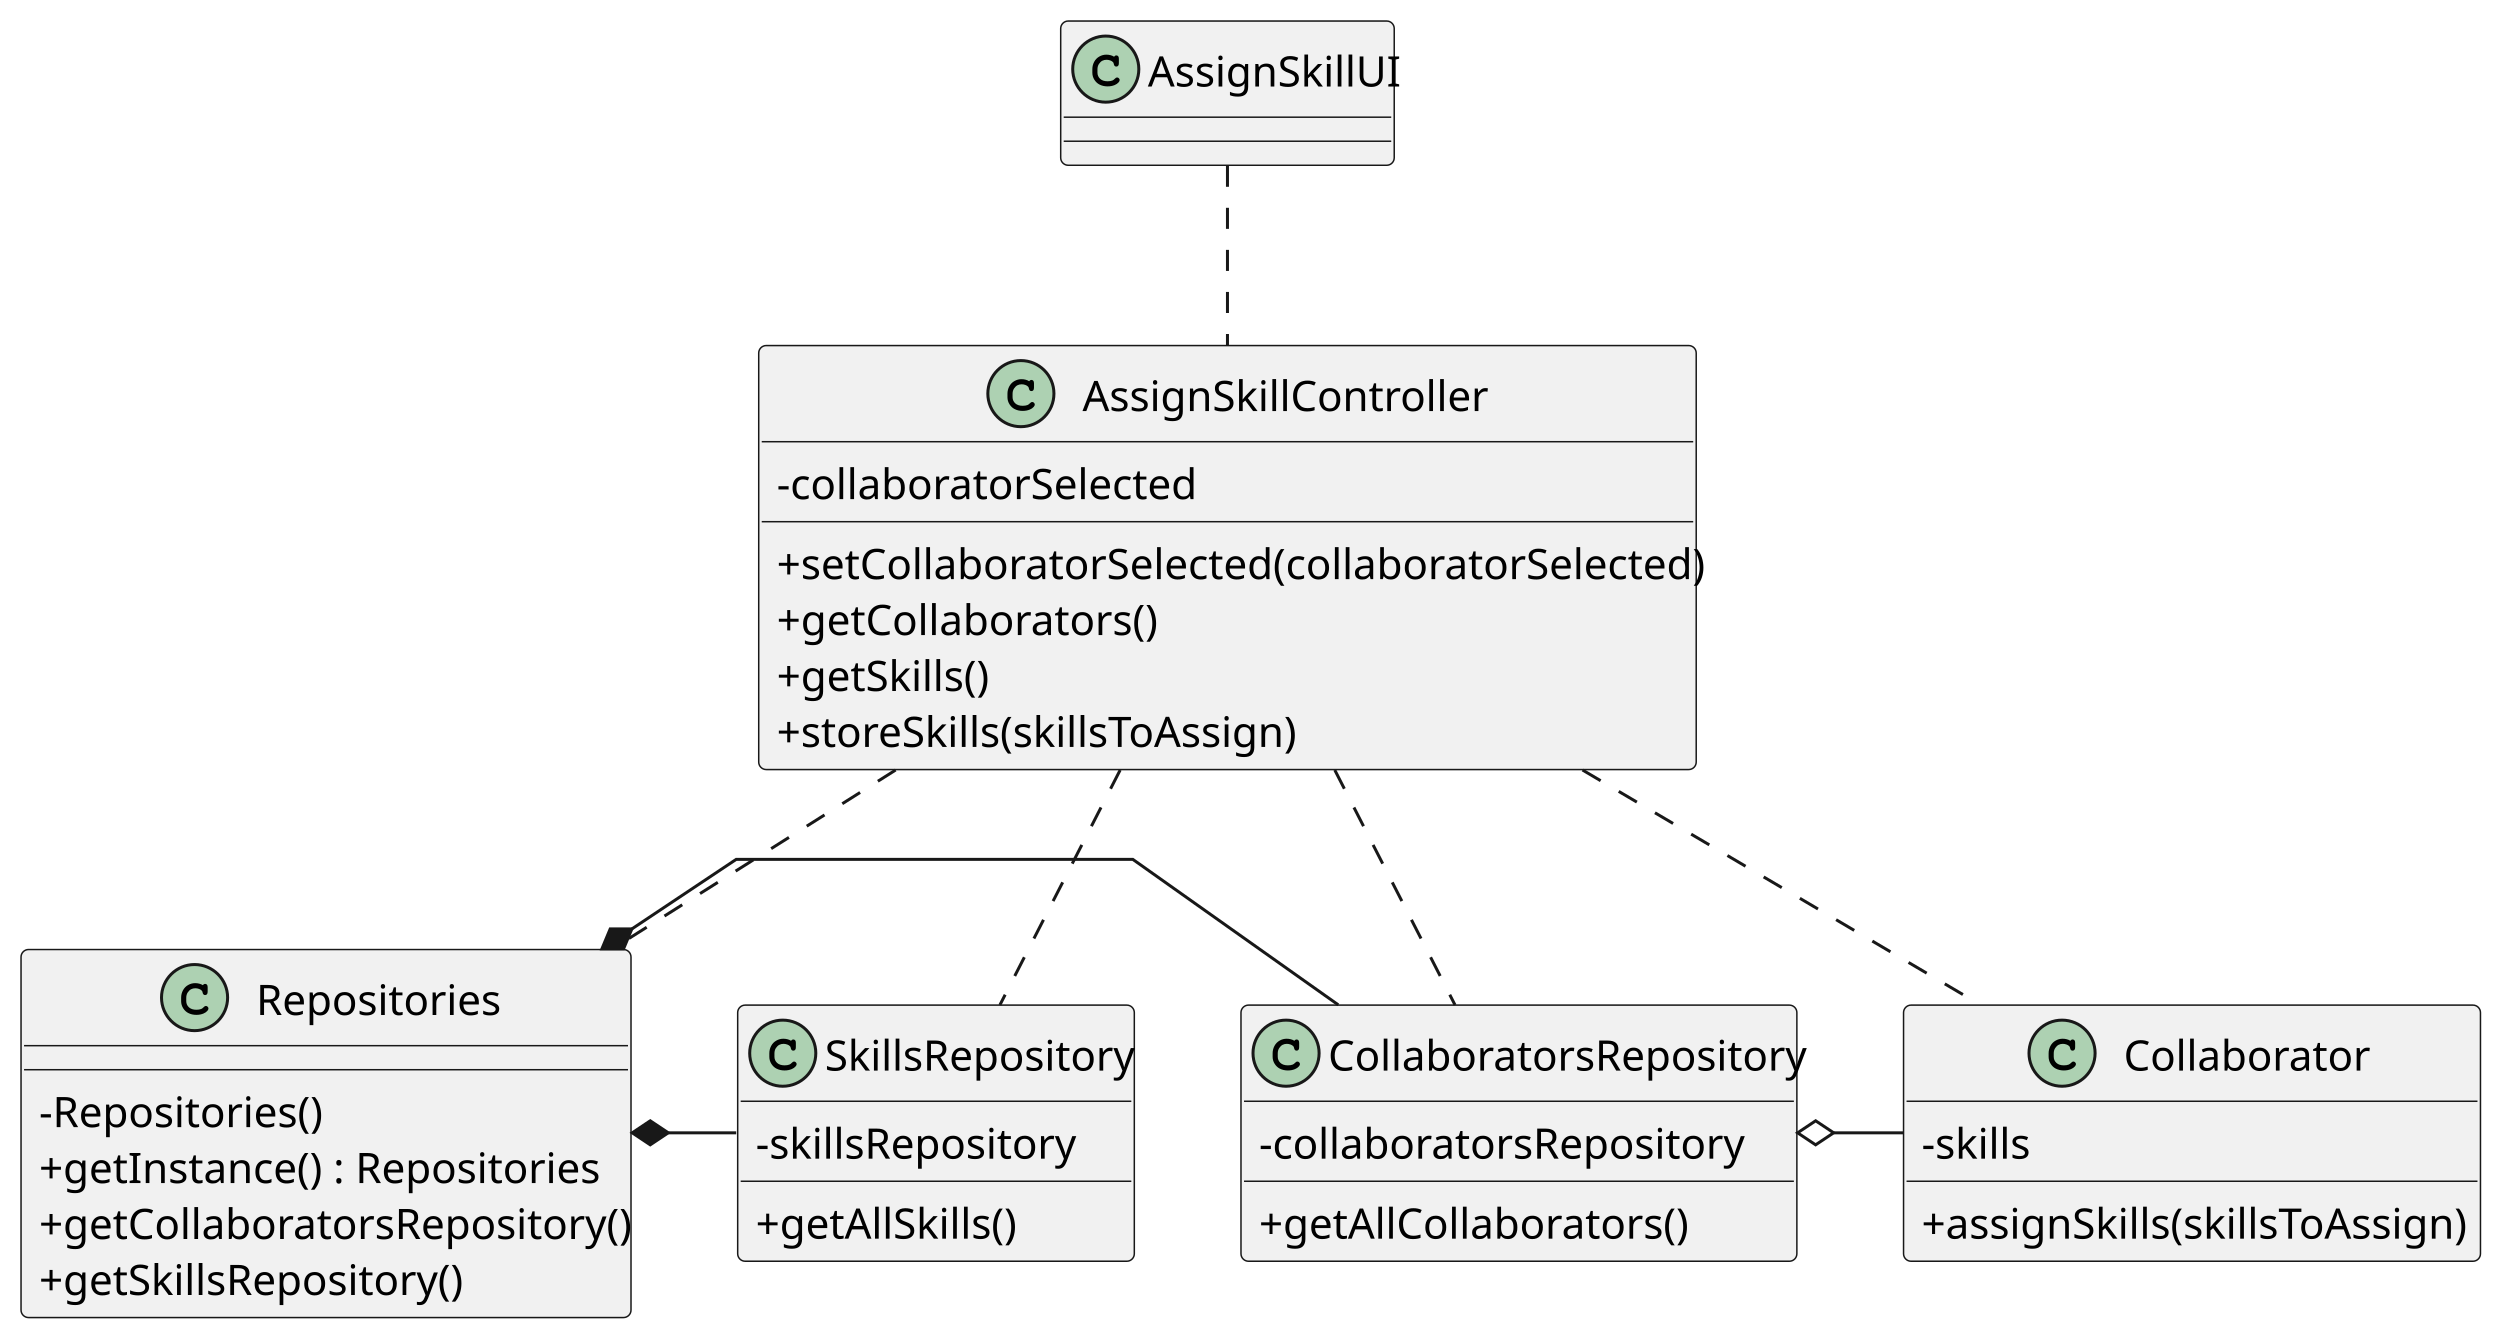
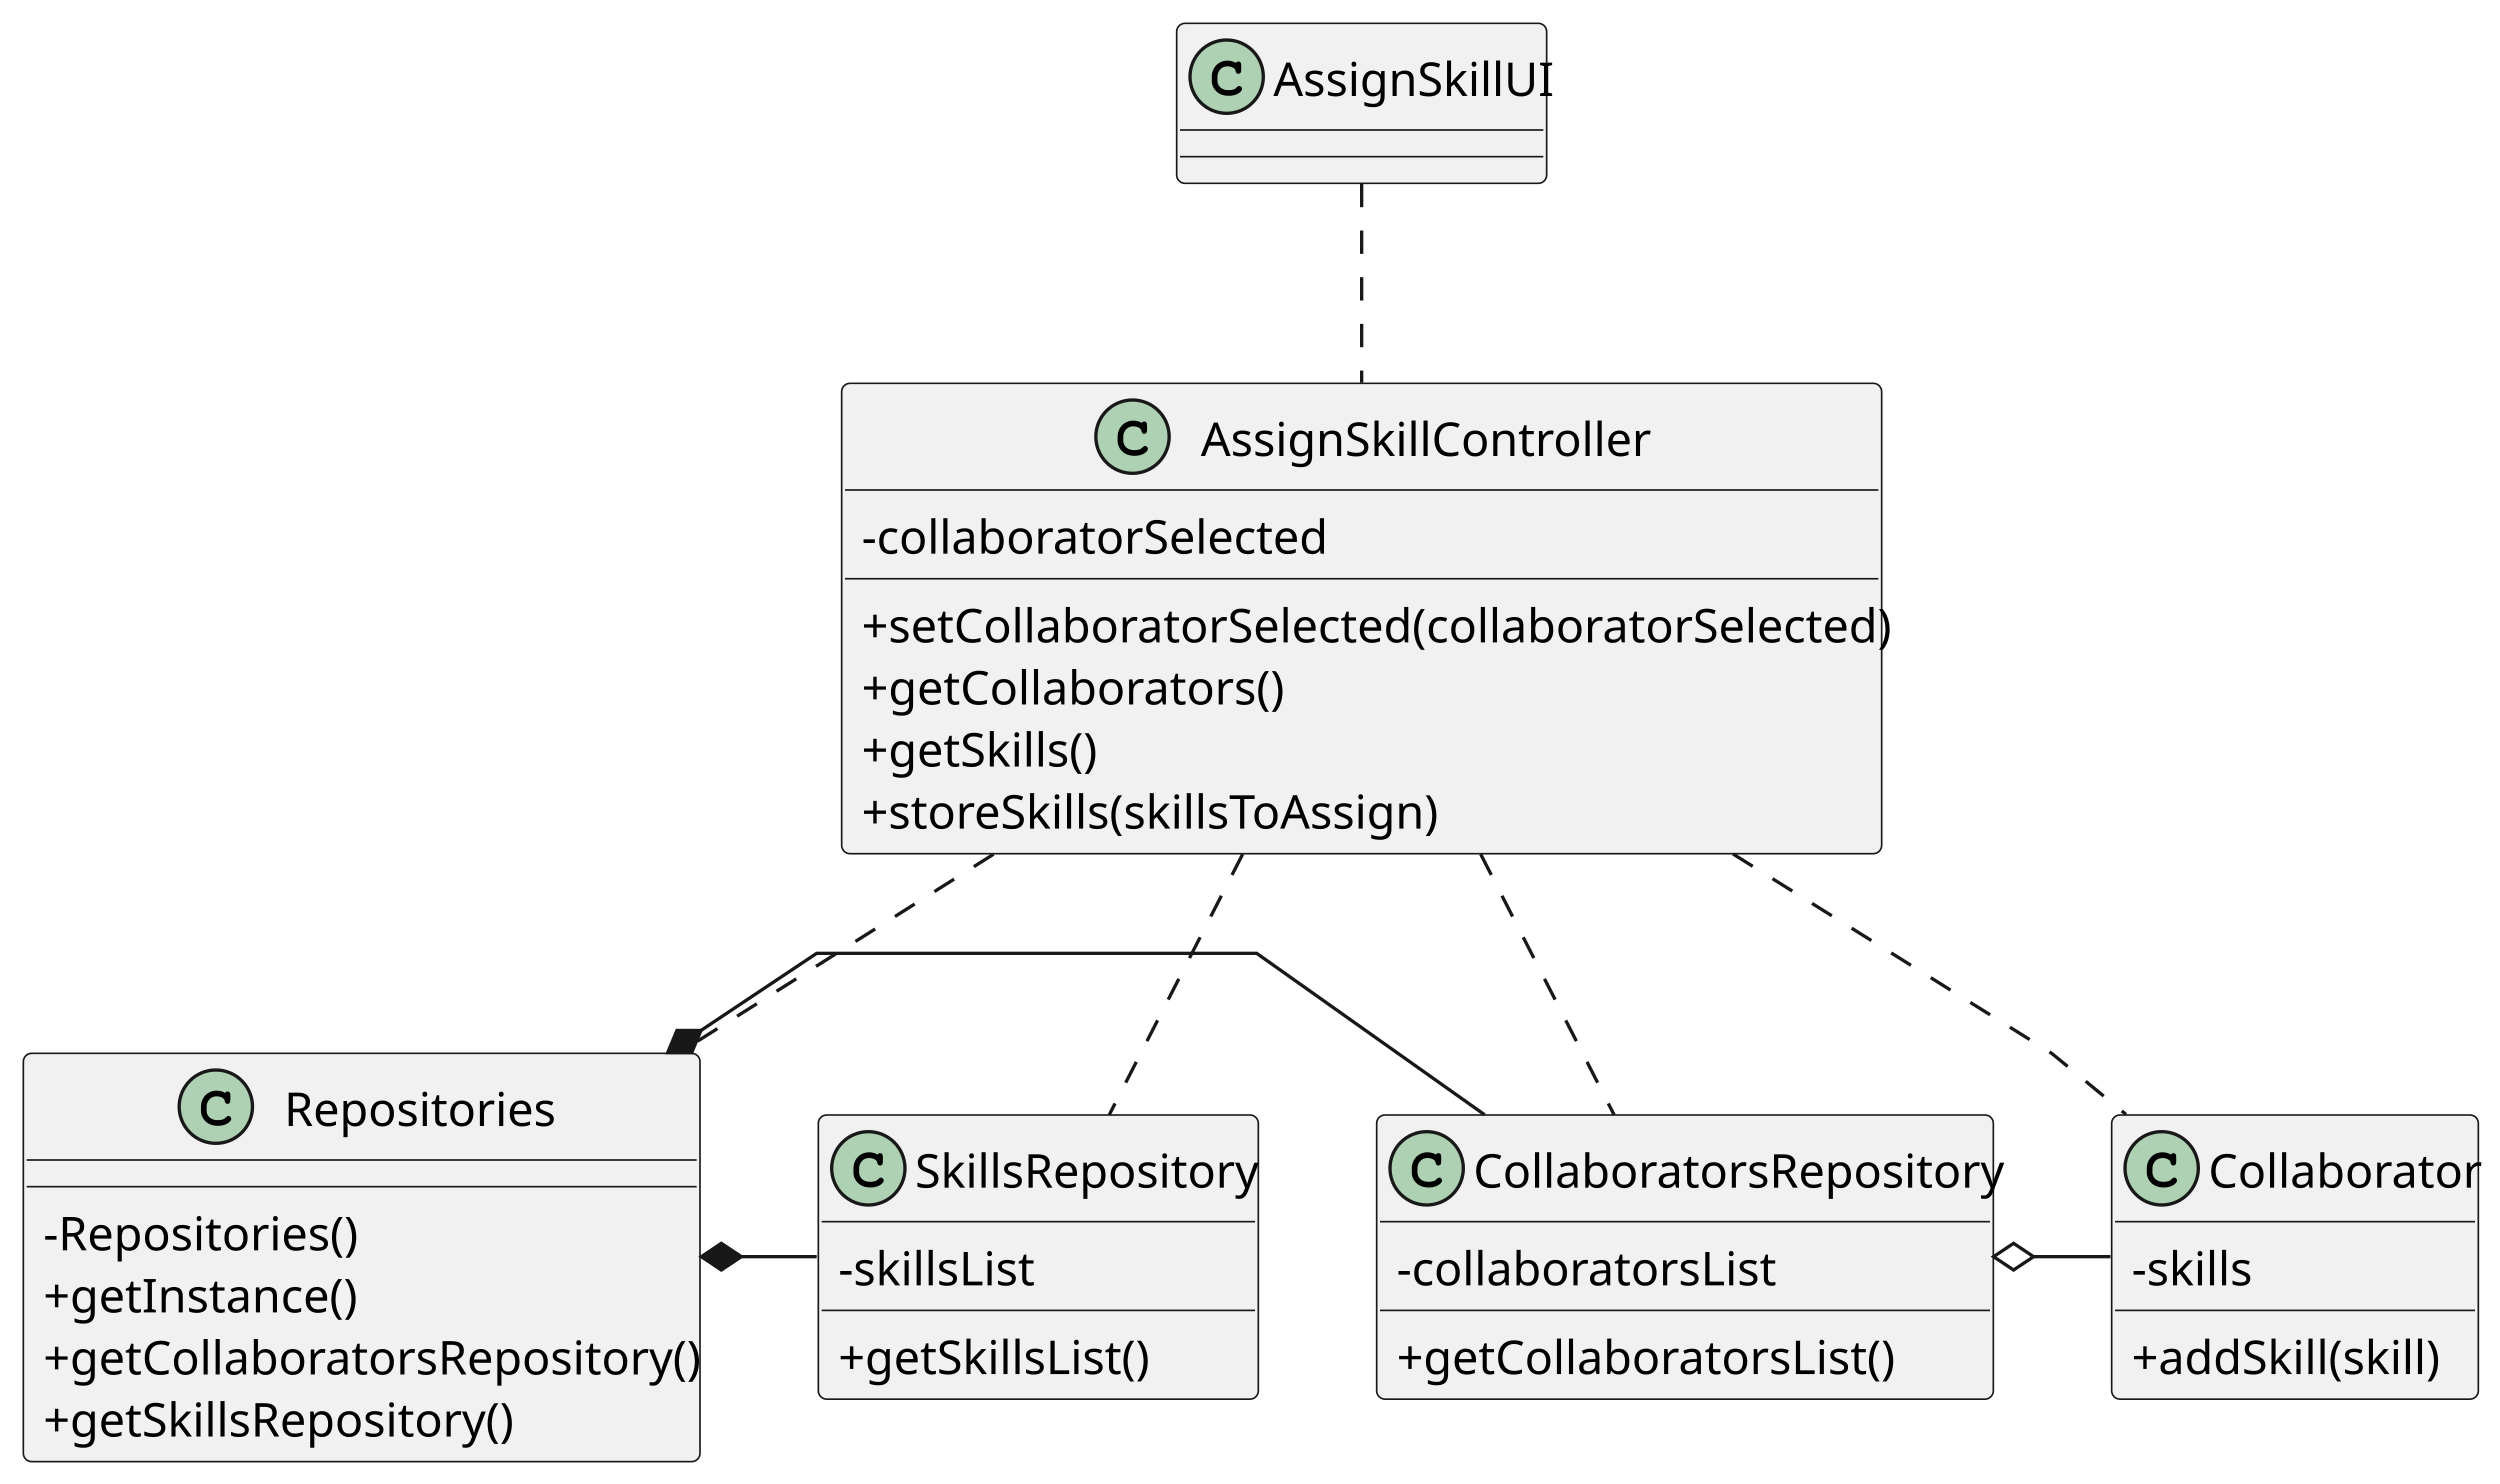
- <svg xmlns="http://www.w3.org/2000/svg" contentStyleType="text/css" height="445px" preserveAspectRatio="none" style="width:832px;height:445px;background:#FFFFFF;" version="1.1" viewBox="0 0 832 445" width="832px" zoomAndPan="magnify">
+ <svg xmlns="http://www.w3.org/2000/svg" contentStyleType="text/css" height="445px" preserveAspectRatio="none" style="width:750px;height:445px;background:#FFFFFF;" version="1.1" viewBox="0 0 750 445" width="750px" zoomAndPan="magnify">
  <defs />
  <g>
    <g id="elem_Collaborator">
-       <rect codeLine="11" fill="#F1F1F1" height="85.242" id="Collaborator" rx="2.5" ry="2.5" style="stroke:#181818;stroke-width:0.5;" width="192" x="633.5" y="334.5" />
-       <ellipse cx="686.25" cy="350.5" fill="#ADD1B2" rx="11" ry="11" style="stroke:#181818;stroke-width:1.0;" />
-       <path d="M689.016,346.375 Q689.172,346.156 689.359,346.047 Q689.547,345.938 689.766,345.938 Q690.141,345.938 690.375,346.203 Q690.609,346.453 690.609,347.062 L690.609,348.516 Q690.609,349.125 690.375,349.391 Q690.141,349.656 689.766,349.656 Q689.422,349.656 689.219,349.453 Q689.016,349.266 688.906,348.75 Q688.859,348.391 688.672,348.203 Q688.344,347.828 687.734,347.609 Q687.125,347.391 686.5,347.391 Q685.734,347.391 685.094,347.719 Q684.469,348.047 683.969,348.797 Q683.484,349.547 683.484,350.578 L683.484,351.672 Q683.484,352.906 684.375,353.734 Q685.266,354.547 686.859,354.547 Q687.797,354.547 688.453,354.297 Q688.844,354.141 689.266,353.703 Q689.531,353.438 689.672,353.359 Q689.828,353.281 690.031,353.281 Q690.359,353.281 690.609,353.547 Q690.875,353.797 690.875,354.141 Q690.875,354.484 690.531,354.891 Q690.031,355.469 689.234,355.797 Q688.156,356.25 686.859,356.25 Q685.344,356.25 684.141,355.625 Q683.156,355.125 682.469,354.062 Q681.781,352.984 681.781,351.703 L681.781,350.547 Q681.781,349.219 682.391,348.078 Q683.016,346.922 684.109,346.312 Q685.203,345.688 686.438,345.688 Q687.172,345.688 687.812,345.859 Q688.469,346.016 689.016,346.375 Z " fill="#000000" />
-       <text fill="#000000" font-family="sans-serif" font-size="14" lengthAdjust="spacing" textLength="78" x="706.75" y="356.297">Collaborator</text>
-       <line style="stroke:#181818;stroke-width:0.5;" x1="634.5" x2="824.5" y1="366.5" y2="366.5" />
+       <rect codeLine="11" fill="#F1F1F1" height="85.242" id="Collaborator" rx="2.5" ry="2.5" style="stroke:#181818;stroke-width:0.5;" width="110" x="633.5" y="334.5" />
+       <ellipse cx="648.5" cy="350.5" fill="#ADD1B2" rx="11" ry="11" style="stroke:#181818;stroke-width:1.0;" />
+       <path d="M651.266,346.375 Q651.422,346.156 651.609,346.047 Q651.797,345.938 652.016,345.938 Q652.391,345.938 652.625,346.203 Q652.859,346.453 652.859,347.062 L652.859,348.516 Q652.859,349.125 652.625,349.391 Q652.391,349.656 652.016,349.656 Q651.672,349.656 651.469,349.453 Q651.266,349.266 651.156,348.75 Q651.109,348.391 650.922,348.203 Q650.594,347.828 649.984,347.609 Q649.375,347.391 648.75,347.391 Q647.984,347.391 647.344,347.719 Q646.719,348.047 646.219,348.797 Q645.734,349.547 645.734,350.578 L645.734,351.672 Q645.734,352.906 646.625,353.734 Q647.516,354.547 649.109,354.547 Q650.047,354.547 650.703,354.297 Q651.094,354.141 651.516,353.703 Q651.781,353.438 651.922,353.359 Q652.078,353.281 652.281,353.281 Q652.609,353.281 652.859,353.547 Q653.125,353.797 653.125,354.141 Q653.125,354.484 652.781,354.891 Q652.281,355.469 651.484,355.797 Q650.406,356.25 649.109,356.25 Q647.594,356.25 646.391,355.625 Q645.406,355.125 644.719,354.062 Q644.031,352.984 644.031,351.703 L644.031,350.547 Q644.031,349.219 644.641,348.078 Q645.266,346.922 646.359,346.312 Q647.453,345.688 648.688,345.688 Q649.422,345.688 650.062,345.859 Q650.719,346.016 651.266,346.375 Z " fill="#000000" />
+       <text fill="#000000" font-family="sans-serif" font-size="14" lengthAdjust="spacing" textLength="78" x="662.5" y="356.297">Collaborator</text>
+       <line style="stroke:#181818;stroke-width:0.5;" x1="634.5" x2="742.5" y1="366.5" y2="366.5" />
      <text fill="#000000" font-family="sans-serif" font-size="14" lengthAdjust="spacing" textLength="35" x="639.5" y="385.607">-skills</text>
-       <line style="stroke:#181818;stroke-width:0.5;" x1="634.5" x2="824.5" y1="393.121" y2="393.121" />
-       <text fill="#000000" font-family="sans-serif" font-size="14" lengthAdjust="spacing" textLength="180" x="639.5" y="412.228">+assignSkills(skillsToAssign)</text>
+       <line style="stroke:#181818;stroke-width:0.5;" x1="634.5" x2="742.5" y1="393.121" y2="393.121" />
+       <text fill="#000000" font-family="sans-serif" font-size="14" lengthAdjust="spacing" textLength="90" x="639.5" y="412.228">+addSkill(skill)</text>
    </g>
    <g id="elem_SkillsRepository">
      <rect codeLine="16" fill="#F1F1F1" height="85.242" id="SkillsRepository" rx="2.5" ry="2.5" style="stroke:#181818;stroke-width:0.5;" width="132" x="245.5" y="334.5" />
      <ellipse cx="260.5" cy="350.5" fill="#ADD1B2" rx="11" ry="11" style="stroke:#181818;stroke-width:1.0;" />
      <path d="M263.266,346.375 Q263.422,346.156 263.609,346.047 Q263.797,345.938 264.016,345.938 Q264.391,345.938 264.625,346.203 Q264.859,346.453 264.859,347.062 L264.859,348.516 Q264.859,349.125 264.625,349.391 Q264.391,349.656 264.016,349.656 Q263.672,349.656 263.469,349.453 Q263.266,349.266 263.156,348.75 Q263.109,348.391 262.922,348.203 Q262.594,347.828 261.984,347.609 Q261.375,347.391 260.75,347.391 Q259.984,347.391 259.344,347.719 Q258.719,348.047 258.219,348.797 Q257.734,349.547 257.734,350.578 L257.734,351.672 Q257.734,352.906 258.625,353.734 Q259.516,354.547 261.109,354.547 Q262.047,354.547 262.703,354.297 Q263.094,354.141 263.516,353.703 Q263.781,353.438 263.922,353.359 Q264.078,353.281 264.281,353.281 Q264.609,353.281 264.859,353.547 Q265.125,353.797 265.125,354.141 Q265.125,354.484 264.781,354.891 Q264.281,355.469 263.484,355.797 Q262.406,356.25 261.109,356.25 Q259.594,356.25 258.391,355.625 Q257.406,355.125 256.719,354.062 Q256.031,352.984 256.031,351.703 L256.031,350.547 Q256.031,349.219 256.641,348.078 Q257.266,346.922 258.359,346.312 Q259.453,345.688 260.688,345.688 Q261.422,345.688 262.062,345.859 Q262.719,346.016 263.266,346.375 Z " fill="#000000" />
      <text fill="#000000" font-family="sans-serif" font-size="14" lengthAdjust="spacing" textLength="100" x="274.5" y="356.297">SkillsRepository</text>
      <line style="stroke:#181818;stroke-width:0.5;" x1="246.5" x2="376.5" y1="366.5" y2="366.5" />
-       <text fill="#000000" font-family="sans-serif" font-size="14" lengthAdjust="spacing" textLength="103" x="251.5" y="385.607">-skillsRepository</text>
+       <text fill="#000000" font-family="sans-serif" font-size="14" lengthAdjust="spacing" textLength="57" x="251.5" y="385.607">-skillsList</text>
      <line style="stroke:#181818;stroke-width:0.5;" x1="246.5" x2="376.5" y1="393.121" y2="393.121" />
-       <text fill="#000000" font-family="sans-serif" font-size="14" lengthAdjust="spacing" textLength="85" x="251.5" y="412.228">+getAllSkills()</text>
+       <text fill="#000000" font-family="sans-serif" font-size="14" lengthAdjust="spacing" textLength="92" x="251.5" y="412.228">+getSkillsList()</text>
    </g>
    <g id="elem_CollaboratorsRepository">
      <rect codeLine="21" fill="#F1F1F1" height="85.242" id="CollaboratorsRepository" rx="2.5" ry="2.5" style="stroke:#181818;stroke-width:0.5;" width="185" x="413" y="334.5" />
      <ellipse cx="428" cy="350.5" fill="#ADD1B2" rx="11" ry="11" style="stroke:#181818;stroke-width:1.0;" />
      <path d="M430.766,346.375 Q430.922,346.156 431.109,346.047 Q431.297,345.938 431.516,345.938 Q431.891,345.938 432.125,346.203 Q432.359,346.453 432.359,347.062 L432.359,348.516 Q432.359,349.125 432.125,349.391 Q431.891,349.656 431.516,349.656 Q431.172,349.656 430.969,349.453 Q430.766,349.266 430.656,348.75 Q430.609,348.391 430.422,348.203 Q430.094,347.828 429.484,347.609 Q428.875,347.391 428.25,347.391 Q427.484,347.391 426.844,347.719 Q426.219,348.047 425.719,348.797 Q425.234,349.547 425.234,350.578 L425.234,351.672 Q425.234,352.906 426.125,353.734 Q427.016,354.547 428.609,354.547 Q429.547,354.547 430.203,354.297 Q430.594,354.141 431.016,353.703 Q431.281,353.438 431.422,353.359 Q431.578,353.281 431.781,353.281 Q432.109,353.281 432.359,353.547 Q432.625,353.797 432.625,354.141 Q432.625,354.484 432.281,354.891 Q431.781,355.469 430.984,355.797 Q429.906,356.25 428.609,356.25 Q427.094,356.25 425.891,355.625 Q424.906,355.125 424.219,354.062 Q423.531,352.984 423.531,351.703 L423.531,350.547 Q423.531,349.219 424.141,348.078 Q424.766,346.922 425.859,346.312 Q426.953,345.688 428.188,345.688 Q428.922,345.688 429.562,345.859 Q430.219,346.016 430.766,346.375 Z " fill="#000000" />
      <text fill="#000000" font-family="sans-serif" font-size="14" lengthAdjust="spacing" textLength="153" x="442" y="356.297">CollaboratorsRepository</text>
      <line style="stroke:#181818;stroke-width:0.5;" x1="414" x2="597" y1="366.5" y2="366.5" />
-       <text fill="#000000" font-family="sans-serif" font-size="14" lengthAdjust="spacing" textLength="155" x="419" y="385.607">-collaboratorsRepository</text>
+       <text fill="#000000" font-family="sans-serif" font-size="14" lengthAdjust="spacing" textLength="109" x="419" y="385.607">-collaboratorsList</text>
      <line style="stroke:#181818;stroke-width:0.5;" x1="414" x2="597" y1="393.121" y2="393.121" />
-       <text fill="#000000" font-family="sans-serif" font-size="14" lengthAdjust="spacing" textLength="138" x="419" y="412.228">+getAllCollaborators()</text>
+       <text fill="#000000" font-family="sans-serif" font-size="14" lengthAdjust="spacing" textLength="145" x="419" y="412.228">+getCollaboratorsList()</text>
    </g>
    <g id="elem_Repositories">
      <rect codeLine="26" fill="#F1F1F1" height="122.484" id="Repositories" rx="2.5" ry="2.5" style="stroke:#181818;stroke-width:0.5;" width="203" x="7" y="316" />
      <ellipse cx="64.75" cy="332" fill="#ADD1B2" rx="11" ry="11" style="stroke:#181818;stroke-width:1.0;" />
      <path d="M67.516,327.875 Q67.672,327.656 67.859,327.547 Q68.047,327.438 68.266,327.438 Q68.641,327.438 68.875,327.703 Q69.109,327.953 69.109,328.562 L69.109,330.016 Q69.109,330.625 68.875,330.891 Q68.641,331.156 68.266,331.156 Q67.922,331.156 67.719,330.953 Q67.516,330.766 67.406,330.25 Q67.359,329.891 67.172,329.703 Q66.844,329.328 66.234,329.109 Q65.625,328.891 65,328.891 Q64.234,328.891 63.594,329.219 Q62.969,329.547 62.469,330.297 Q61.984,331.047 61.984,332.078 L61.984,333.172 Q61.984,334.406 62.875,335.234 Q63.766,336.047 65.359,336.047 Q66.297,336.047 66.953,335.797 Q67.344,335.641 67.766,335.203 Q68.031,334.938 68.172,334.859 Q68.328,334.781 68.531,334.781 Q68.859,334.781 69.109,335.047 Q69.375,335.297 69.375,335.641 Q69.375,335.984 69.031,336.391 Q68.531,336.969 67.734,337.297 Q66.656,337.75 65.359,337.75 Q63.844,337.75 62.641,337.125 Q61.656,336.625 60.969,335.562 Q60.281,334.484 60.281,333.203 L60.281,332.047 Q60.281,330.719 60.891,329.578 Q61.516,328.422 62.609,327.812 Q63.703,327.188 64.938,327.188 Q65.672,327.188 66.312,327.359 Q66.969,327.516 67.516,327.875 Z " fill="#000000" />
      <text fill="#000000" font-family="sans-serif" font-size="14" lengthAdjust="spacing" textLength="79" x="85.25" y="337.797">Repositories</text>
      <line style="stroke:#181818;stroke-width:0.5;" x1="8" x2="209" y1="348" y2="348" />
      <line style="stroke:#181818;stroke-width:0.5;" x1="8" x2="209" y1="356" y2="356" />
      <text fill="#000000" font-family="sans-serif" font-size="14" lengthAdjust="spacing" textLength="94" x="13" y="375.107">-Repositories()</text>
-       <text fill="#000000" font-family="sans-serif" font-size="14" lengthAdjust="spacing" textLength="182" x="13" y="393.728">+getInstance() : Repositories</text>
+       <text fill="#000000" font-family="sans-serif" font-size="14" lengthAdjust="spacing" textLength="91" x="13" y="393.728">+getInstance()</text>
      <text fill="#000000" font-family="sans-serif" font-size="14" lengthAdjust="spacing" textLength="191" x="13" y="412.35">+getCollaboratorsRepository()</text>
      <text fill="#000000" font-family="sans-serif" font-size="14" lengthAdjust="spacing" textLength="138" x="13" y="430.971">+getSkillsRepository()</text>
    </g>
    <g id="elem_AssignSkillController">
      <rect codeLine="33" fill="#F1F1F1" height="141.106" id="AssignSkillController" rx="2.5" ry="2.5" style="stroke:#181818;stroke-width:0.5;" width="312" x="252.5" y="115" />
      <ellipse cx="339.75" cy="131" fill="#ADD1B2" rx="11" ry="11" style="stroke:#181818;stroke-width:1.0;" />
      <path d="M342.516,126.875 Q342.672,126.656 342.859,126.547 Q343.047,126.438 343.266,126.438 Q343.641,126.438 343.875,126.703 Q344.109,126.953 344.109,127.562 L344.109,129.016 Q344.109,129.625 343.875,129.891 Q343.641,130.156 343.266,130.156 Q342.922,130.156 342.719,129.953 Q342.516,129.766 342.406,129.25 Q342.359,128.891 342.172,128.703 Q341.844,128.328 341.234,128.109 Q340.625,127.891 340,127.891 Q339.234,127.891 338.594,128.219 Q337.969,128.547 337.469,129.297 Q336.984,130.047 336.984,131.078 L336.984,132.172 Q336.984,133.406 337.875,134.234 Q338.766,135.047 340.359,135.047 Q341.297,135.047 341.953,134.797 Q342.344,134.641 342.766,134.203 Q343.031,133.938 343.172,133.859 Q343.328,133.781 343.531,133.781 Q343.859,133.781 344.109,134.047 Q344.375,134.297 344.375,134.641 Q344.375,134.984 344.031,135.391 Q343.531,135.969 342.734,136.297 Q341.656,136.75 340.359,136.75 Q338.844,136.75 337.641,136.125 Q336.656,135.625 335.969,134.562 Q335.281,133.484 335.281,132.203 L335.281,131.047 Q335.281,129.719 335.891,128.578 Q336.516,127.422 337.609,126.812 Q338.703,126.188 339.938,126.188 Q340.672,126.188 341.312,126.359 Q341.969,126.516 342.516,126.875 Z " fill="#000000" />
      <text fill="#000000" font-family="sans-serif" font-size="14" lengthAdjust="spacing" textLength="129" x="360.25" y="136.797">AssignSkillController</text>
      <line style="stroke:#181818;stroke-width:0.5;" x1="253.5" x2="563.5" y1="147" y2="147" />
      <text fill="#000000" font-family="sans-serif" font-size="14" lengthAdjust="spacing" textLength="135" x="258.5" y="166.107">-collaboratorSelected</text>
      <line style="stroke:#181818;stroke-width:0.5;" x1="253.5" x2="563.5" y1="173.621" y2="173.621" />
      <text fill="#000000" font-family="sans-serif" font-size="14" lengthAdjust="spacing" textLength="300" x="258.5" y="192.728">+setCollaboratorSelected(collaboratorSelected)</text>
      <text fill="#000000" font-family="sans-serif" font-size="14" lengthAdjust="spacing" textLength="123" x="258.5" y="211.35">+getCollaborators()</text>
      <text fill="#000000" font-family="sans-serif" font-size="14" lengthAdjust="spacing" textLength="70" x="258.5" y="229.971">+getSkills()</text>
      <text fill="#000000" font-family="sans-serif" font-size="14" lengthAdjust="spacing" textLength="171" x="258.5" y="248.592">+storeSkills(skillsToAssign)</text>
    </g>
    <g id="elem_AssignSkillUI">
      <rect codeLine="41" fill="#F1F1F1" height="48" id="AssignSkillUI" rx="2.5" ry="2.5" style="stroke:#181818;stroke-width:0.5;" width="111" x="353" y="7" />
      <ellipse cx="368" cy="23" fill="#ADD1B2" rx="11" ry="11" style="stroke:#181818;stroke-width:1.0;" />
      <path d="M370.766,18.875 Q370.922,18.656 371.109,18.547 Q371.297,18.438 371.516,18.438 Q371.891,18.438 372.125,18.703 Q372.359,18.953 372.359,19.562 L372.359,21.016 Q372.359,21.625 372.125,21.891 Q371.891,22.156 371.516,22.156 Q371.172,22.156 370.969,21.953 Q370.766,21.766 370.656,21.25 Q370.609,20.891 370.422,20.703 Q370.094,20.328 369.484,20.109 Q368.875,19.891 368.25,19.891 Q367.484,19.891 366.844,20.219 Q366.219,20.547 365.719,21.297 Q365.234,22.047 365.234,23.078 L365.234,24.172 Q365.234,25.406 366.125,26.234 Q367.016,27.047 368.609,27.047 Q369.547,27.047 370.203,26.797 Q370.594,26.641 371.016,26.203 Q371.281,25.938 371.422,25.859 Q371.578,25.781 371.781,25.781 Q372.109,25.781 372.359,26.047 Q372.625,26.297 372.625,26.641 Q372.625,26.984 372.281,27.391 Q371.781,27.969 370.984,28.297 Q369.906,28.75 368.609,28.75 Q367.094,28.75 365.891,28.125 Q364.906,27.625 364.219,26.562 Q363.531,25.484 363.531,24.203 L363.531,23.047 Q363.531,21.719 364.141,20.578 Q364.766,19.422 365.859,18.812 Q366.953,18.188 368.188,18.188 Q368.922,18.188 369.562,18.359 Q370.219,18.516 370.766,18.875 Z " fill="#000000" />
      <text fill="#000000" font-family="sans-serif" font-size="14" lengthAdjust="spacing" textLength="79" x="382" y="28.797">AssignSkillUI</text>
      <line style="stroke:#181818;stroke-width:0.5;" x1="354" x2="463" y1="39" y2="39" />
      <line style="stroke:#181818;stroke-width:0.5;" x1="354" x2="463" y1="47" y2="47" />
    </g>
    <g id="link_AssignSkillUI_AssignSkillController">
      <path codeLine="44" d="M408.5,55.16 C408.5,71.16 408.5,93.35 408.5,114.83 " fill="none" id="AssignSkillUI-AssignSkillController" style="stroke:#181818;stroke-width:1.0;stroke-dasharray:7.0,7.0;" />
    </g>
    <g id="link_AssignSkillController_Repositories">
      <path codeLine="46" d="M298.07,256.26 C267.16,275.78 233.84,296.83 203.88,315.75 " fill="none" id="AssignSkillController-Repositories" style="stroke:#181818;stroke-width:1.0;stroke-dasharray:7.0,7.0;" />
    </g>
    <g id="link_AssignSkillController_CollaboratorsRepository">
      <path codeLine="48" d="M444.21,256.26 C457.66,282.53 472.52,311.57 484.24,334.47 " fill="none" id="AssignSkillController-CollaboratorsRepository" style="stroke:#181818;stroke-width:1.0;stroke-dasharray:7.0,7.0;" />
    </g>
    <g id="link_AssignSkillController_SkillsRepository">
      <path codeLine="50" d="M372.79,256.26 C359.34,282.53 344.48,311.57 332.76,334.47 " fill="none" id="AssignSkillController-SkillsRepository" style="stroke:#181818;stroke-width:1.0;stroke-dasharray:7.0,7.0;" />
    </g>
    <g id="link_AssignSkillController_Collaborator">
-       <path codeLine="52" d="M526.66,256.26 C571.17,282.53 620.37,311.57 659.16,334.47 " fill="none" id="AssignSkillController-Collaborator" style="stroke:#181818;stroke-width:1.0;stroke-dasharray:7.0,7.0;" />
+       <path codeLine="52" d="M519.88,256.18 C568.87,286.83 615.5,316 615.5,316 C615.5,316 625.34,324.09 637.8,334.33 " fill="none" id="AssignSkillController-Collaborator" style="stroke:#181818;stroke-width:1.0;stroke-dasharray:7.0,7.0;" />
    </g>
    <g id="link_Repositories_CollaboratorsRepository">
      <path codeLine="54" d="M210.286,309.146 C234.986,292.685 245,286 245,286 C245,286 377,286 377,286 C377,286 411.95,310.75 445.39,334.43 " fill="none" id="Repositories-backto-CollaboratorsRepository" style="stroke:#181818;stroke-width:1.0;" />
      <polygon fill="#181818" points="200.3,315.8,207.511,315.801,210.286,309.146,203.075,309.144,200.3,315.8" style="stroke:#181818;stroke-width:1.0;" />
    </g>
    <g id="link_Repositories_SkillsRepository">
      <path codeLine="56" d="M222.4,377 C239.18,377 243.83,377 243.83,377 C243.83,377 244.25,377 245.01,377 " fill="none" id="Repositories-backto-SkillsRepository" style="stroke:#181818;stroke-width:1.0;" />
      <polygon fill="#181818" points="210.4,377,216.4,381,222.4,377,216.4,373,210.4,377" style="stroke:#181818;stroke-width:1.0;" />
    </g>
    <g id="link_CollaboratorsRepository_Collaborator">
-       <path codeLine="58" d="M610.24,377 C620.86,377 622.34,377 633.48,377 " fill="none" id="CollaboratorsRepository-backto-Collaborator" style="stroke:#181818;stroke-width:1.0;" />
-       <polygon fill="none" points="598.24,377,604.24,381,610.24,377,604.24,373,598.24,377" style="stroke:#181818;stroke-width:1.0;" />
+       <path codeLine="58" d="M610.07,377 C624.96,377 627.5,377 627.5,377 C627.5,377 629.64,377 633.13,377 " fill="none" id="CollaboratorsRepository-backto-Collaborator" style="stroke:#181818;stroke-width:1.0;" />
+       <polygon fill="none" points="598.07,377,604.07,381,610.07,377,604.07,373,598.07,377" style="stroke:#181818;stroke-width:1.0;" />
    </g>
  </g>
</svg>
